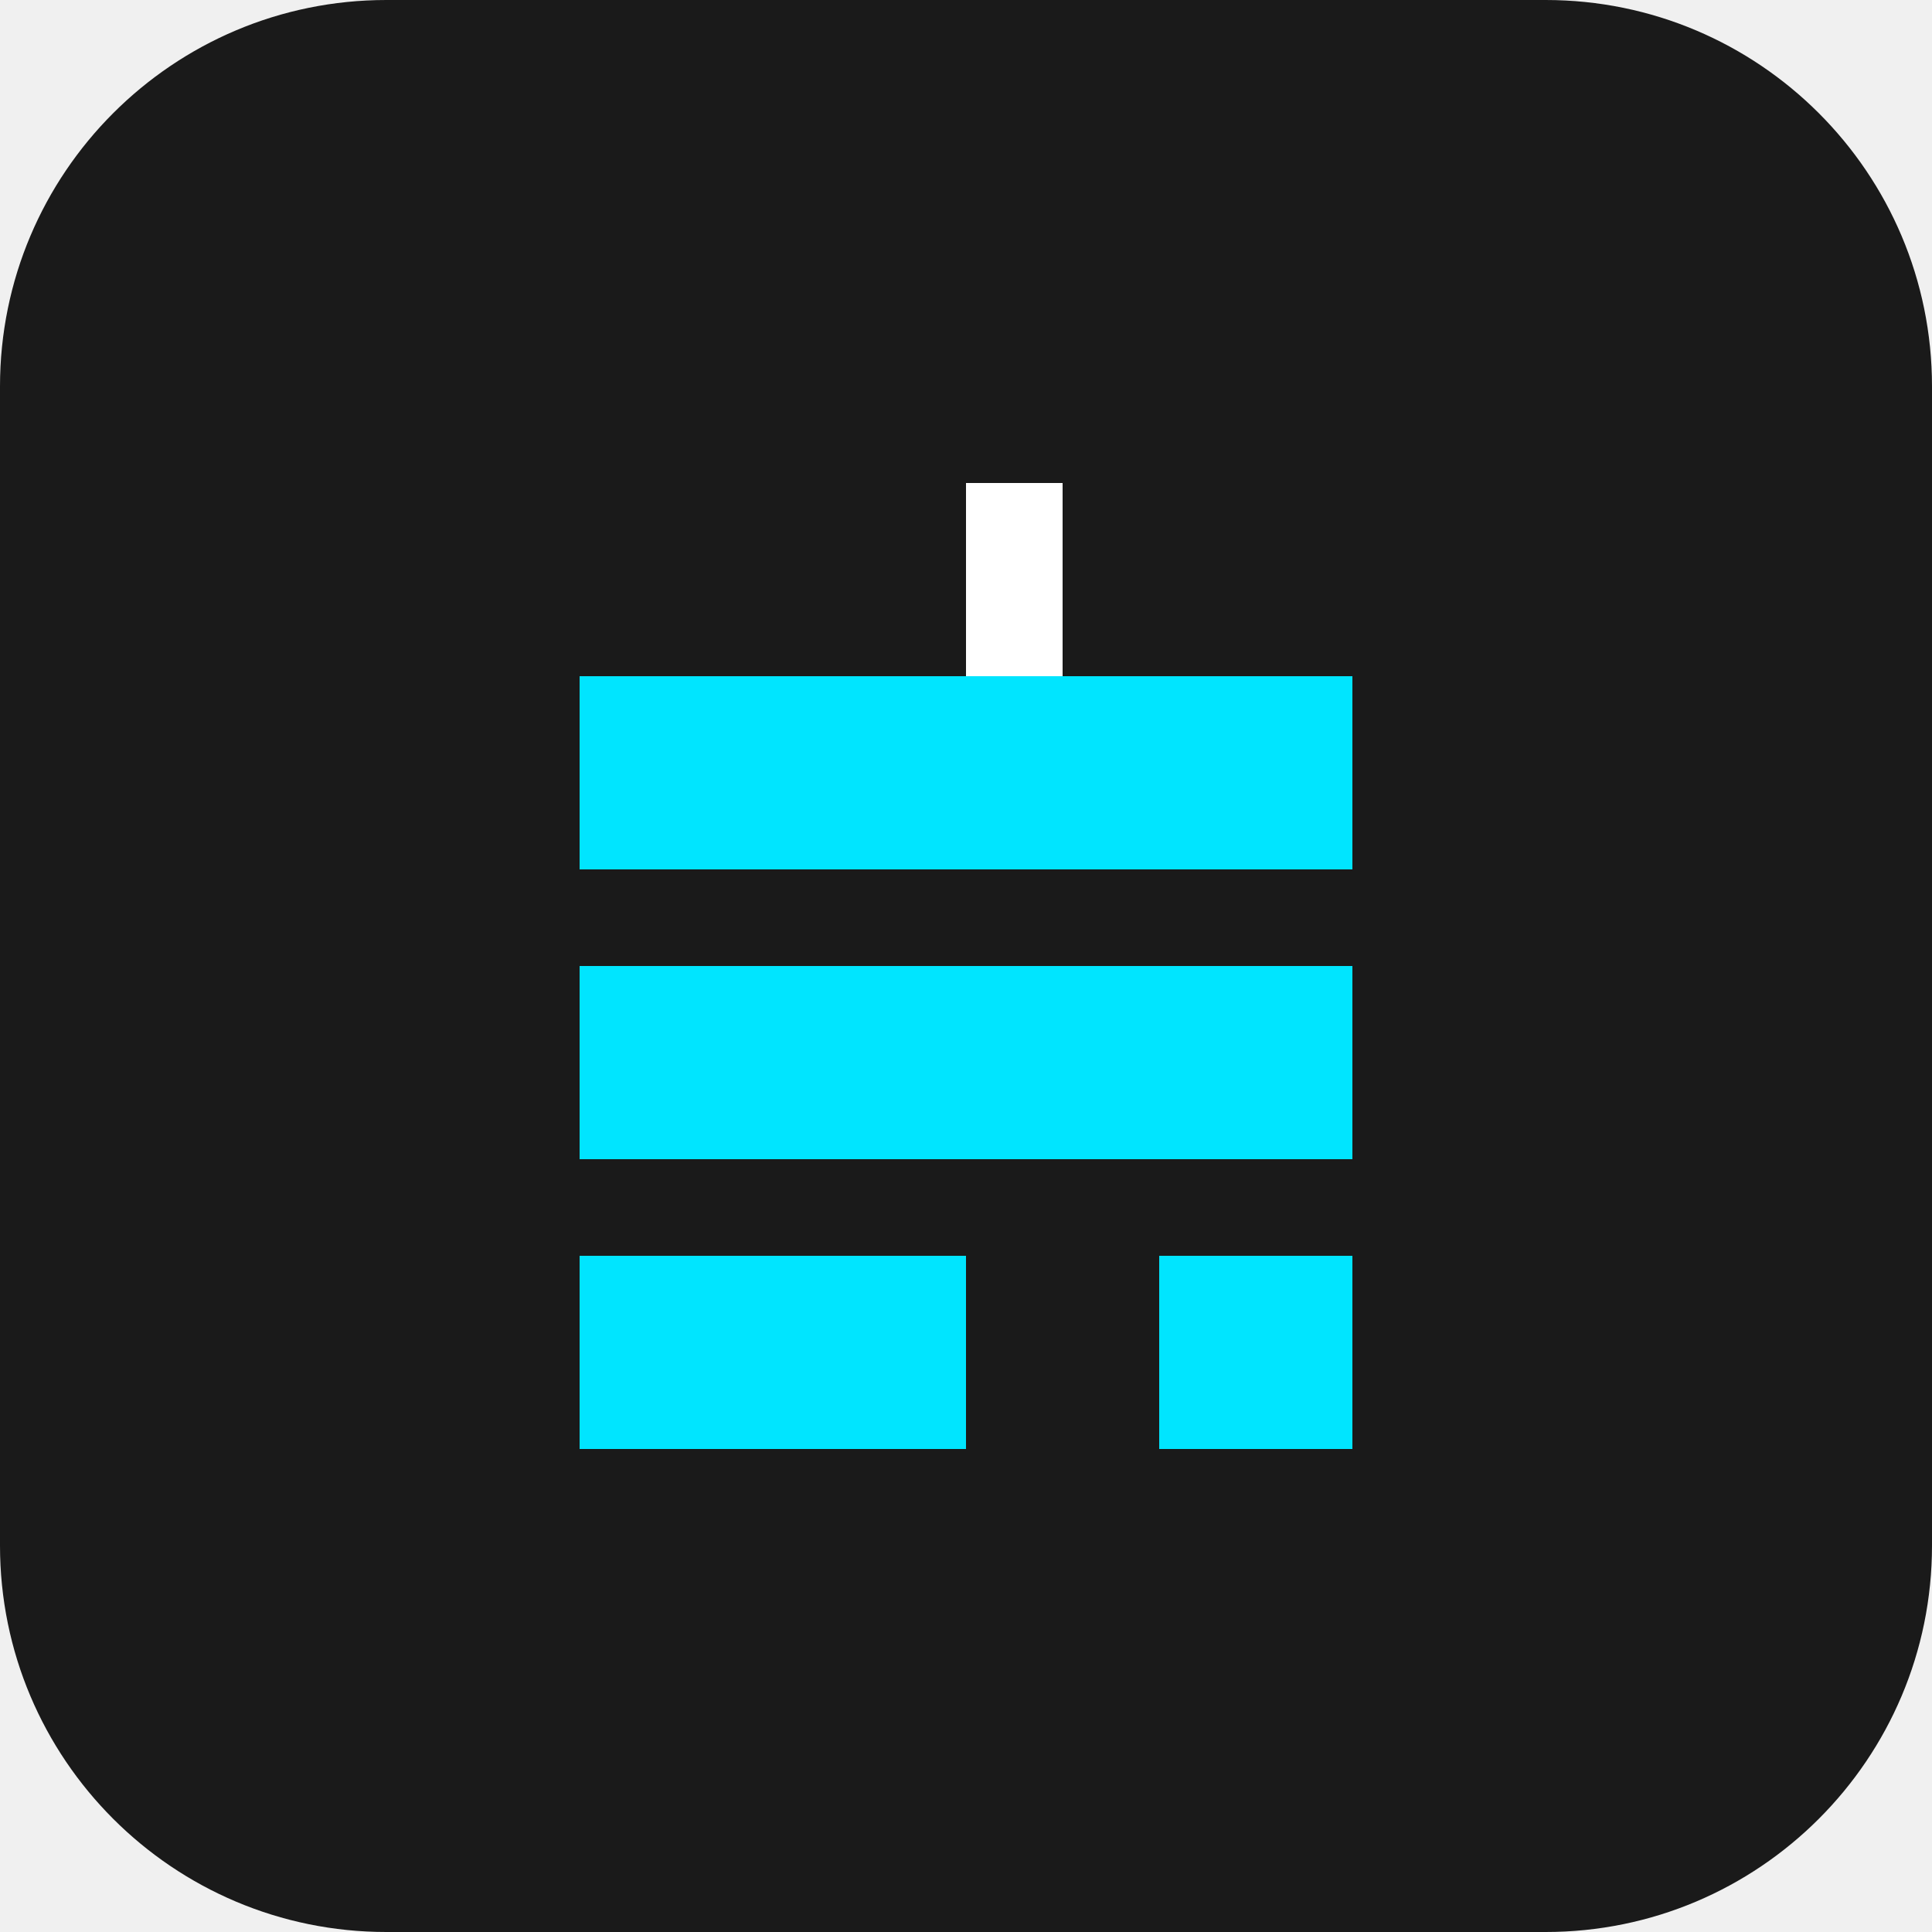
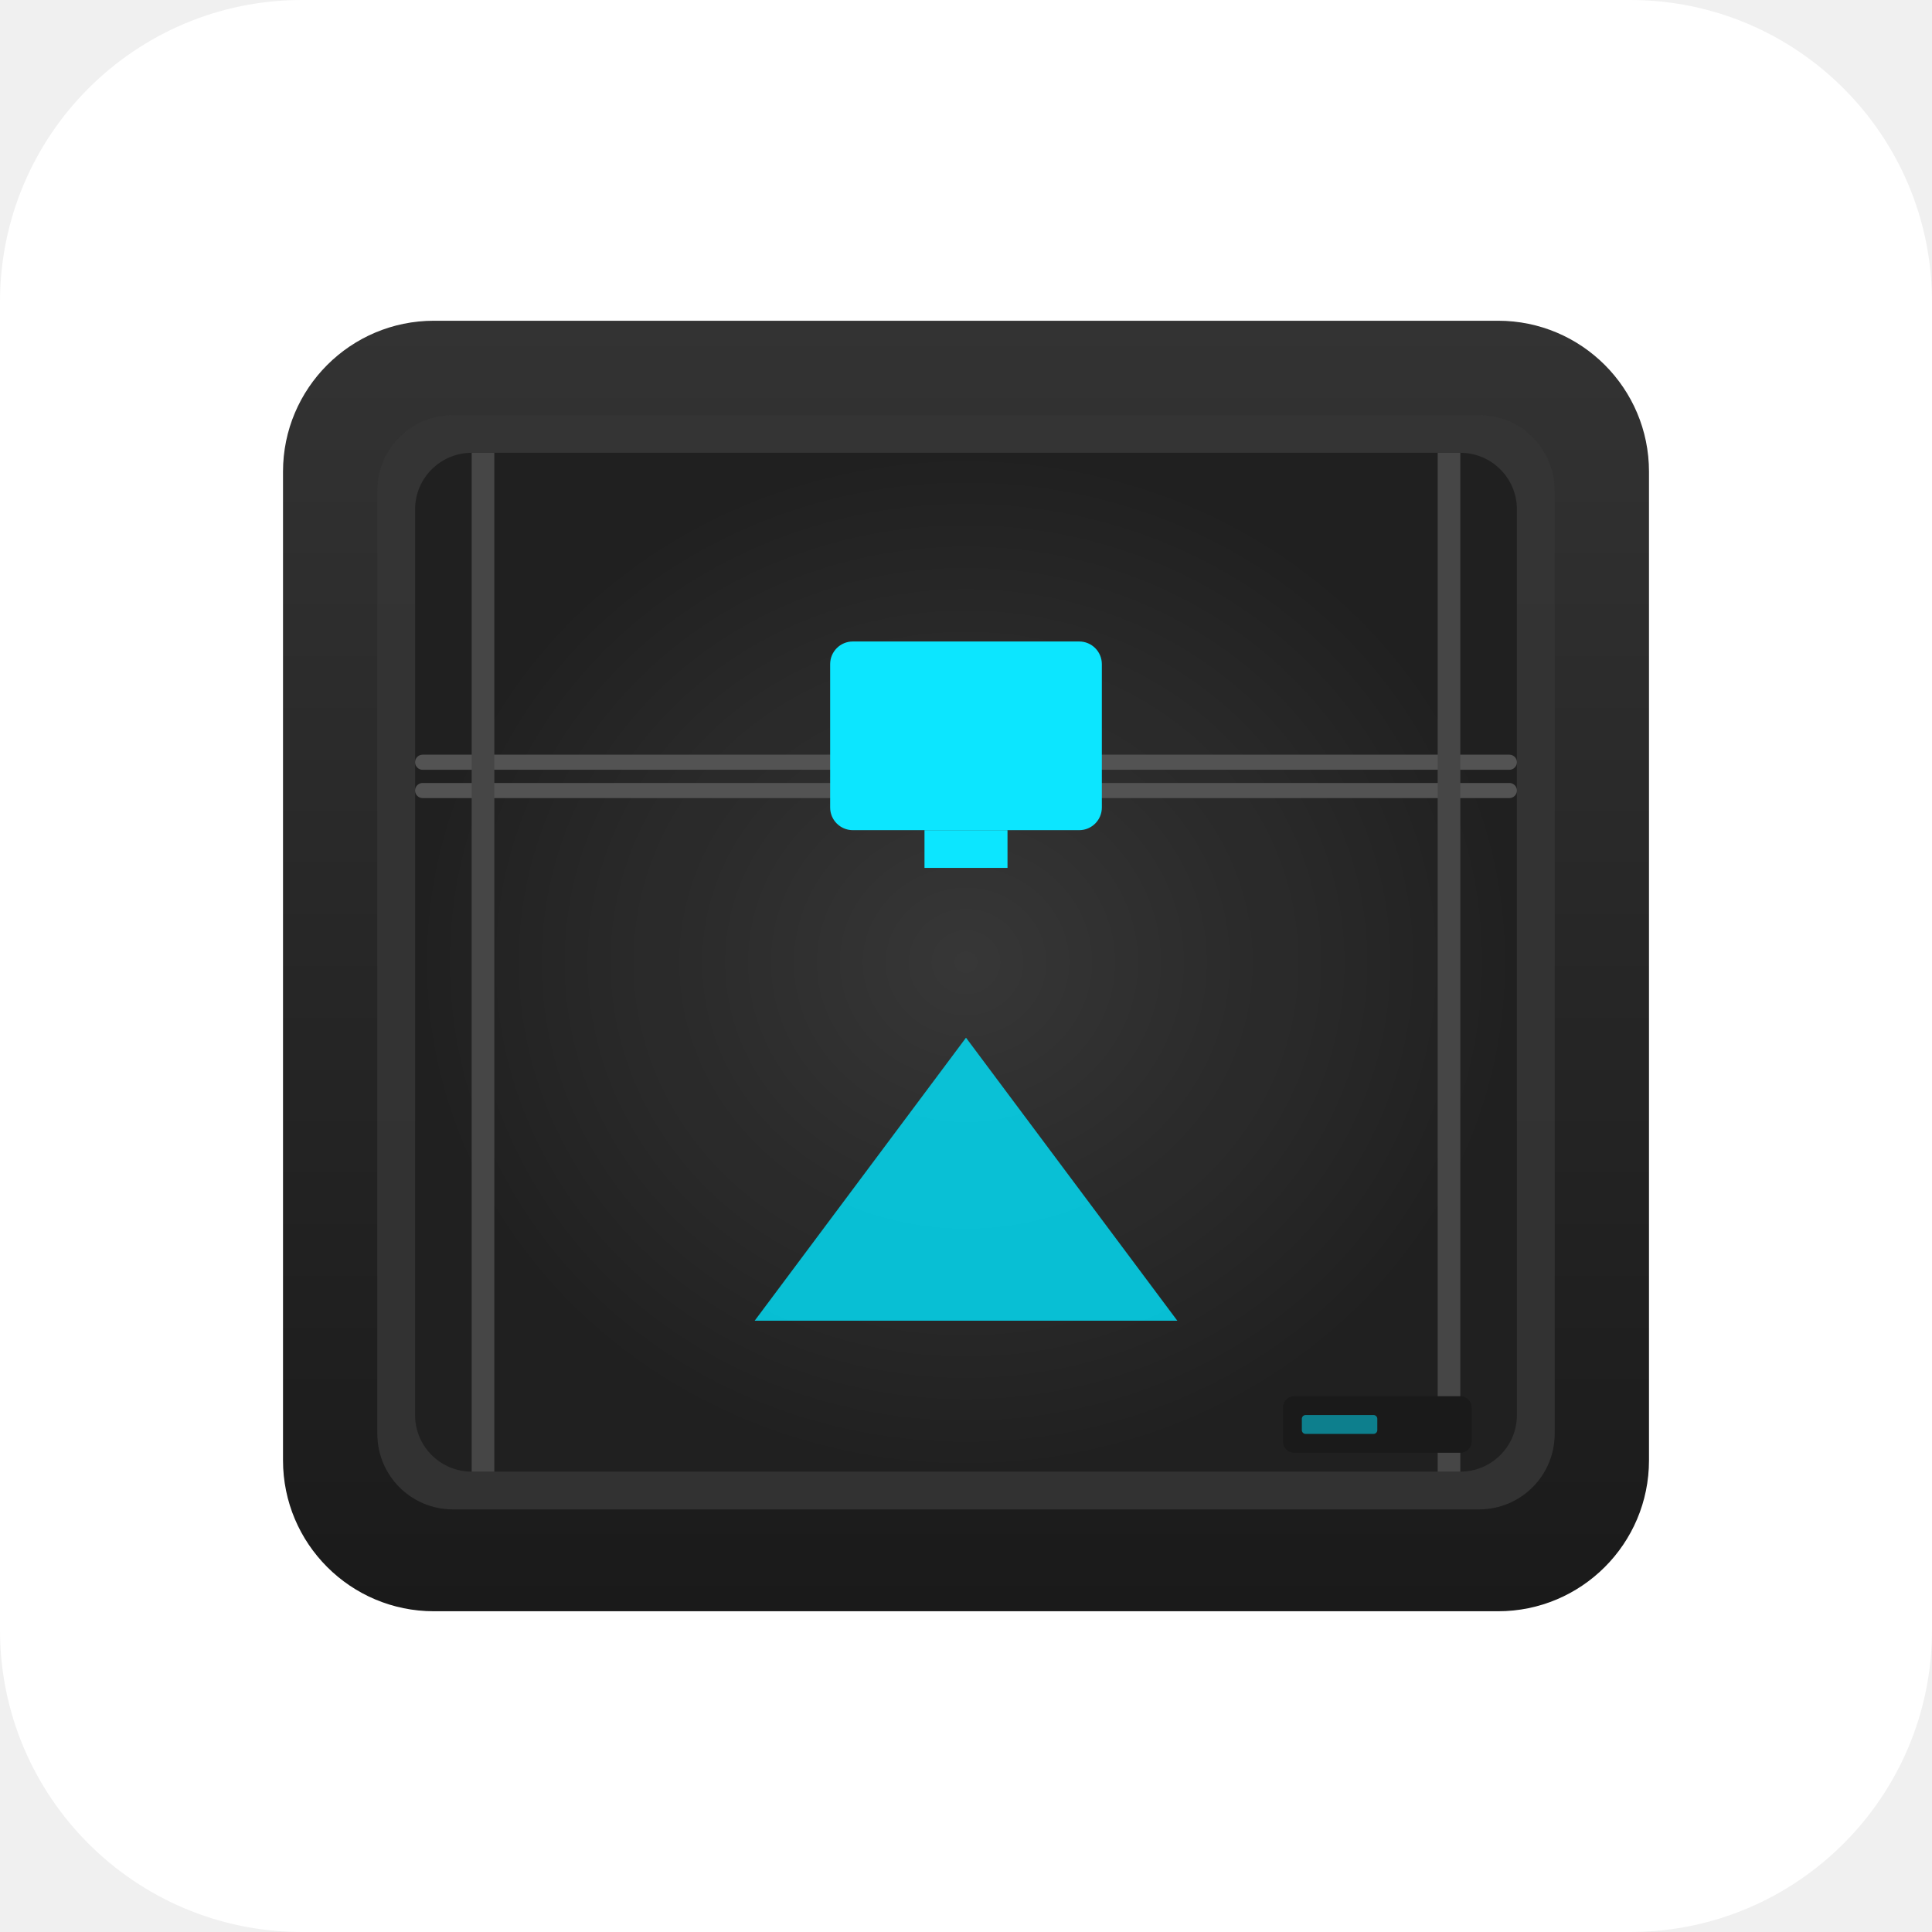
- <svg xmlns="http://www.w3.org/2000/svg" width="100" height="100" viewBox="0 0 100 100" fill="none">
-   <rect width="100" height="100" rx="20" fill="#1A1A1A" />
-   <path d="M30 35H70V45H30V35Z" fill="#00E5FF" />
-   <path d="M30 50H70V60H30V50Z" fill="#00E5FF" />
-   <path d="M30 65H50V75H30V65Z" fill="#00E5FF" />
-   <path d="M60 65H70V75H60V65Z" fill="#00E5FF" />
-   <path d="M50 25H55V35H50V25Z" fill="white" />
+ <svg xmlns="http://www.w3.org/2000/svg" width="1024" height="1024" viewBox="0 0 1024 1024" fill="none">
+   <rect width="1024" height="1024" rx="160" fill="white" />
+   <path d="M150 250C150 205.817 185.817 170 230 170H794C838.183 170 874 205.817 874 250V774C874 818.183 838.183 854 794 854H230C185.817 854 150 818.183 150 774V250Z" fill="url(#paint0_linear)" />
+   <rect x="200" y="220" width="624" height="580" rx="40" fill="#2A2A2A" fill-opacity="0.9" />
+   <rect x="220" y="240" width="584" height="540" rx="30" fill="url(#paint1_radial)" />
+   <rect x="220" y="400" width="584" height="8" rx="4" fill="#4B4B4B" />
+   <rect x="220" y="415" width="584" height="8" rx="4" fill="#4B4B4B" />
+   <rect x="250" y="240" width="12" height="540" fill="#3D3D3D" />
+   <rect x="762" y="240" width="12" height="540" fill="#3D3D3D" />
+   <rect x="440" y="340" width="144" height="100" rx="12" fill="#00E5FF" />
+   <rect x="490" y="440" width="44" height="20" fill="#00E5FF" />
+   <rect x="200" y="220" width="624" height="580" rx="40" fill="white" fill-opacity="0.05" />
+   <path d="M400 700L512 550L624 700H400Z" fill="#00E5FF" fill-opacity="0.8">
+     <animate attributeName="fill-opacity" values="0.6;0.9;0.6" dur="3s" repeatCount="indefinite" />
+   </path>
+   <rect x="680" y="740" width="100" height="30" rx="6" fill="#1A1A1A" />
+   <rect x="690" y="750" width="40" height="10" rx="2" fill="#00E5FF" fill-opacity="0.5" />
+   <defs>
+     <linearGradient id="paint0_linear" x1="512" y1="170" x2="512" y2="854" gradientUnits="userSpaceOnUse">
+       <stop stop-color="#333333" />
+       <stop offset="1" stop-color="#1A1A1A" />
+     </linearGradient>
+     <radialGradient id="paint1_radial" cx="0" cy="0" r="1" gradientUnits="userSpaceOnUse" gradientTransform="translate(512 510) rotate(90) scale(270 292)">
+       <stop stop-color="#2D2D2D" />
+       <stop offset="1" stop-color="#151515" />
+     </radialGradient>
+   </defs>
</svg>
